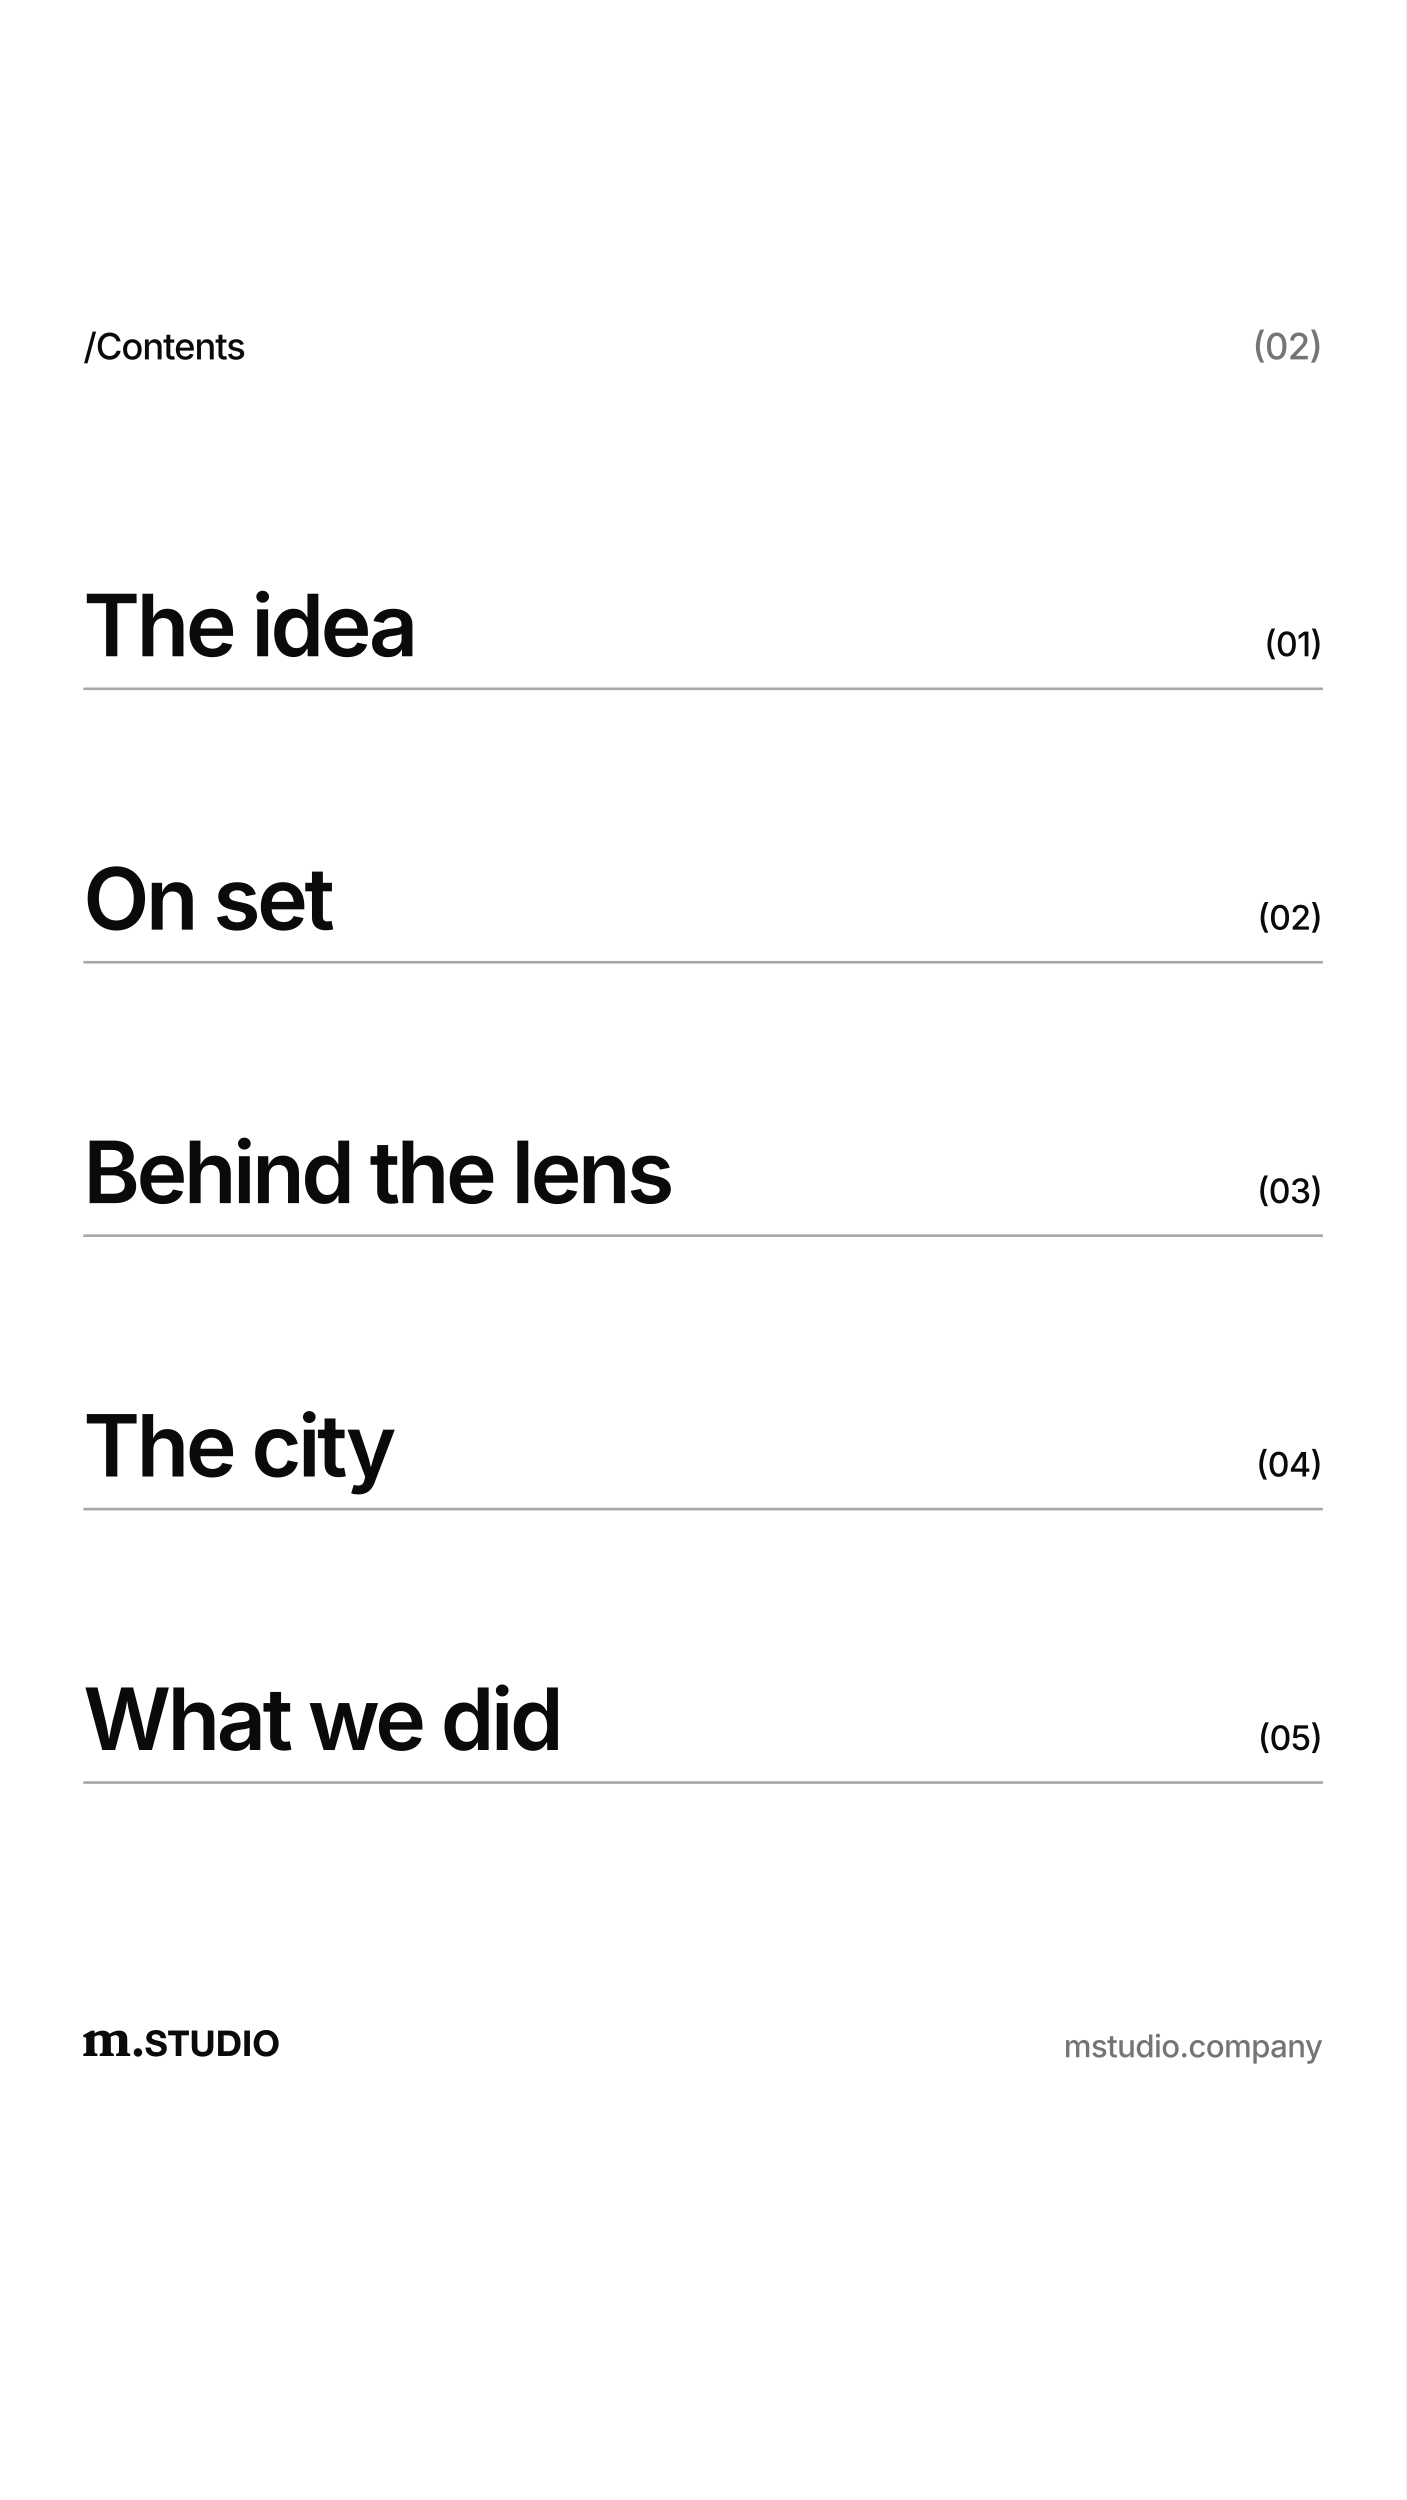
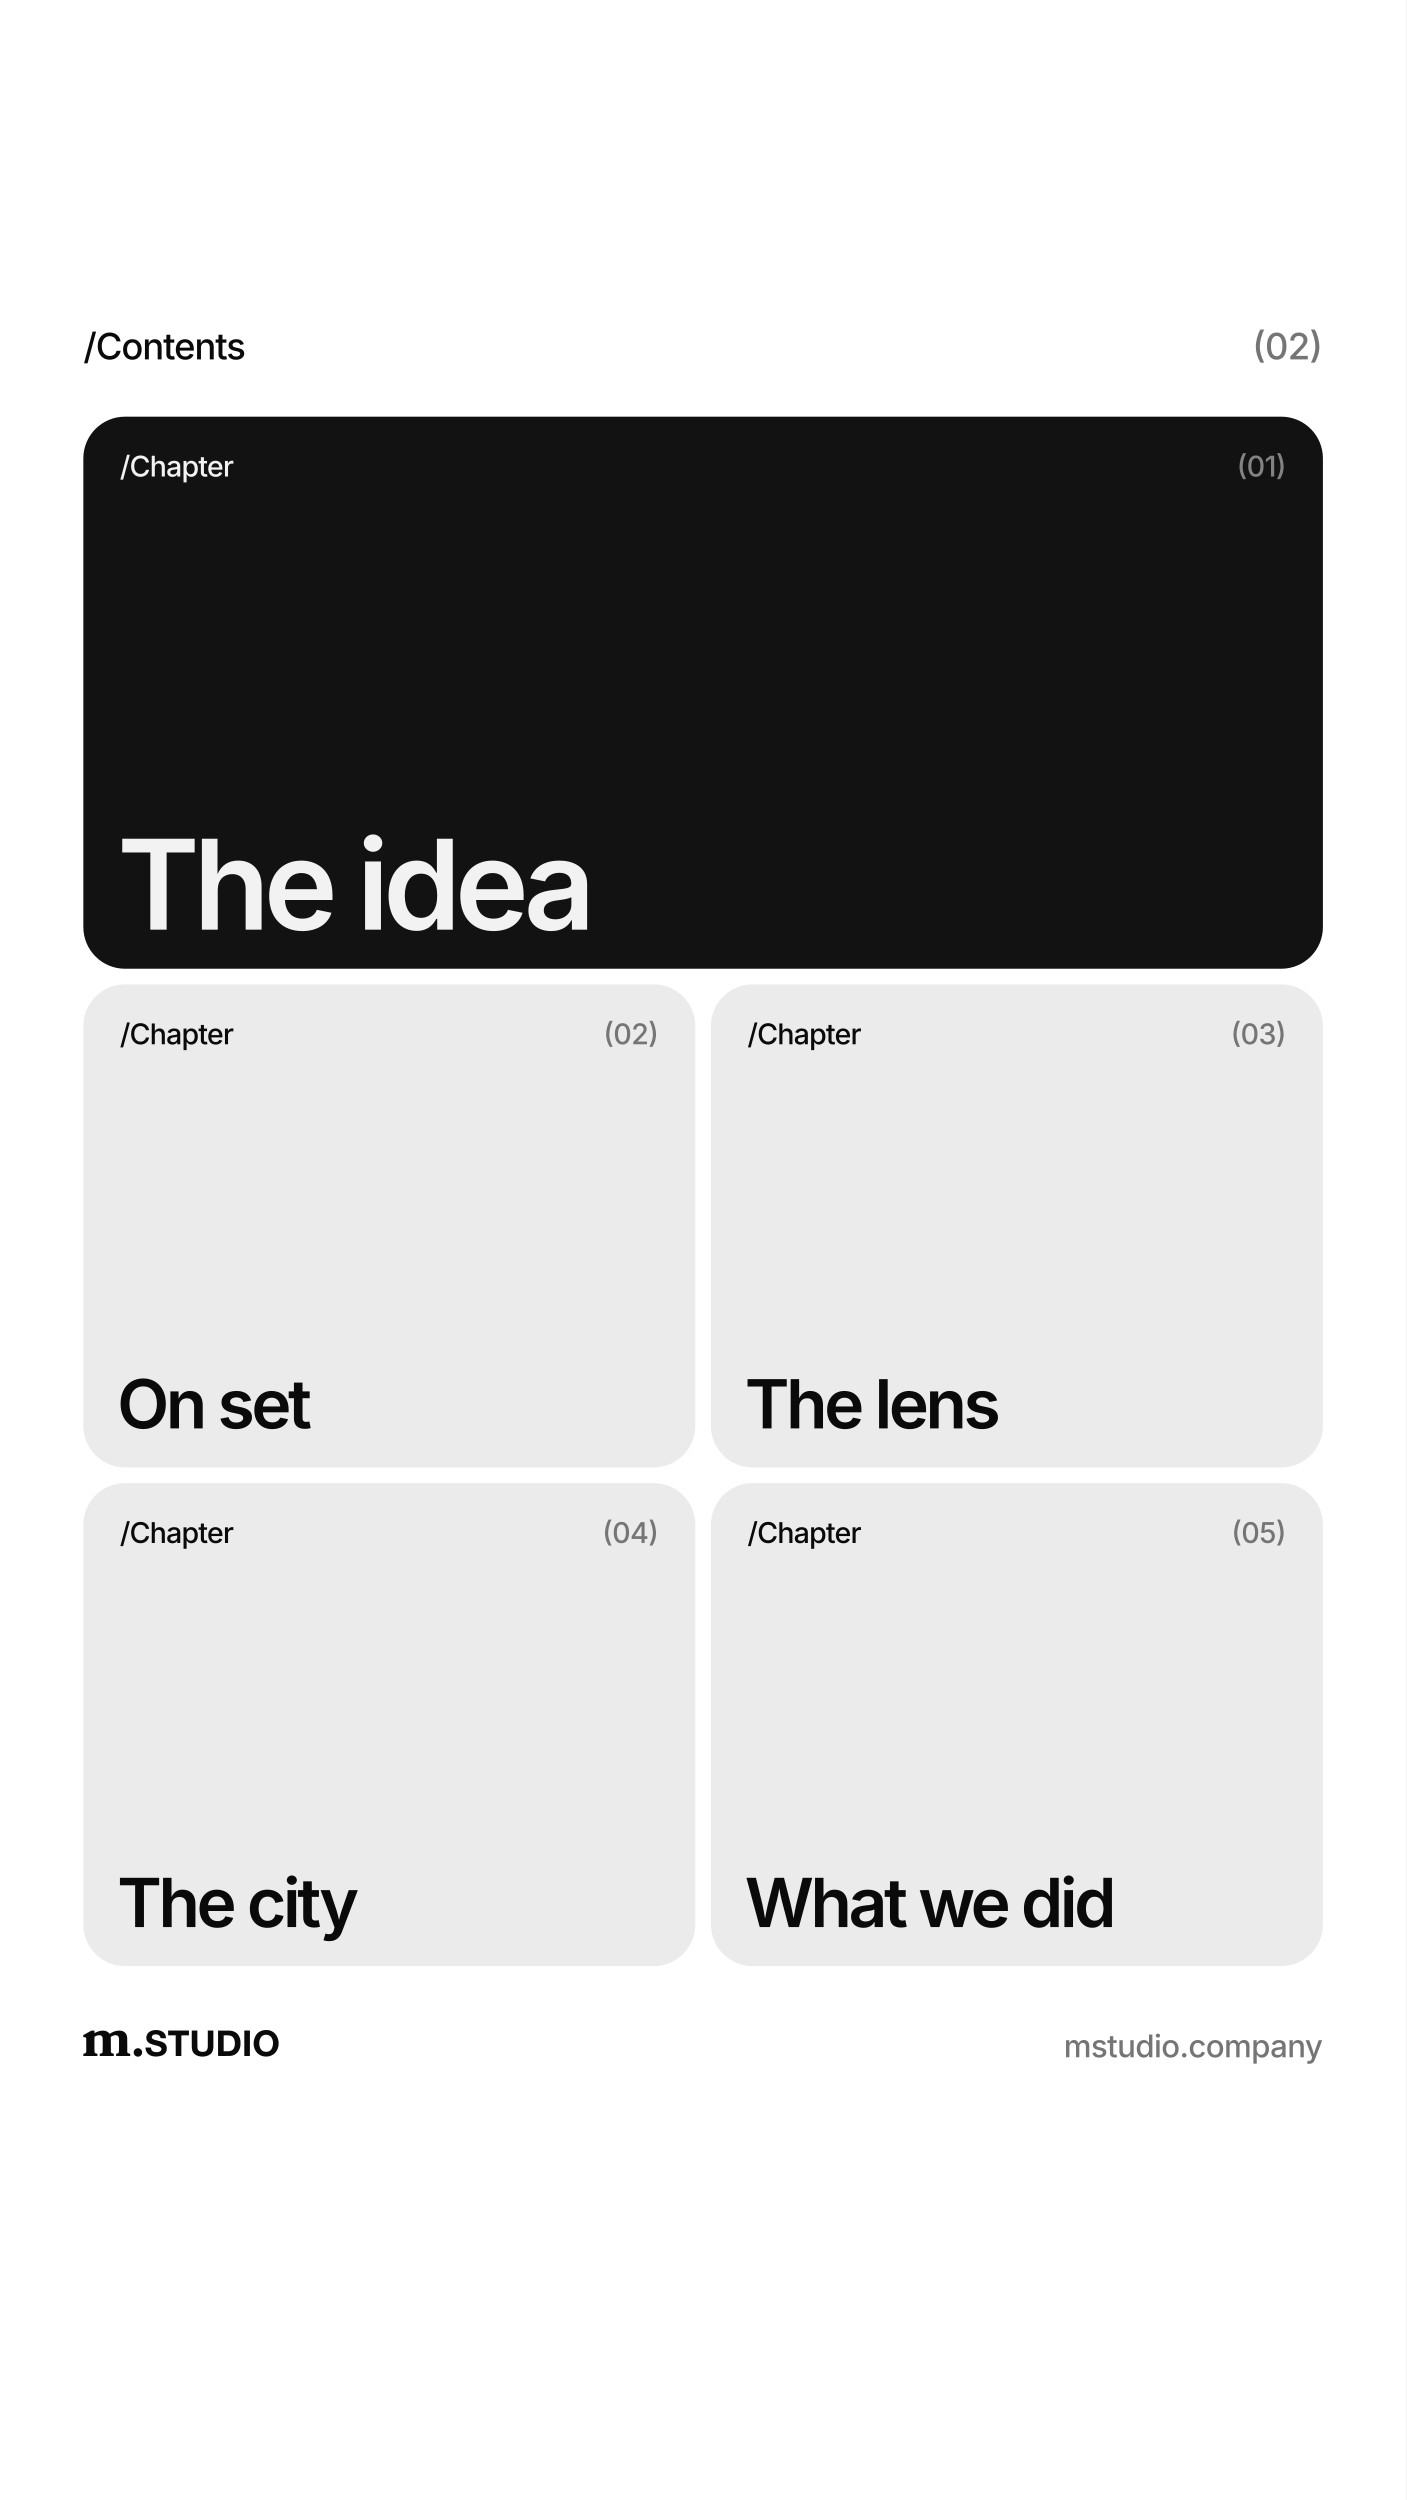
<svg xmlns="http://www.w3.org/2000/svg" width="1080" height="1920" viewBox="0 0 1080 1920">
  <rect id="Background" width="1080" height="1920" fill="#FFFFFF" />
  <g id="Section label">
    <text id="Label" x="64" y="276" font-family="Inter" font-size="28" font-weight="500" letter-spacing="-0.84" fill="#0A0A0A" text-anchor="start">/Contents</text>
    <text id="Index" x="1016" y="276" font-family="Inter" font-size="28" font-weight="500" letter-spacing="-0.56" fill="#757575" text-anchor="end">(02)</text>
  </g>
-   <g id="Menu list">
-     <text id="Item 1" x="64" y="504" font-family="Inter" font-size="66" font-weight="600" letter-spacing="-2.64" fill="#0A0A0A" text-anchor="start">The idea</text>
-     <text id="Number 1" x="1016" y="504" font-family="Inter" font-size="26" font-weight="500" letter-spacing="-0.52" fill="#0A0A0A" text-anchor="end">(01)</text>
-     <rect id="Line 1" x="64" y="528" width="952" height="2" fill="#A8A8A8" />
-     <text id="Item 2" x="64" y="714" font-family="Inter" font-size="66" font-weight="600" letter-spacing="-2.64" fill="#0A0A0A" text-anchor="start">On set</text>
-     <text id="Number 2" x="1016" y="714" font-family="Inter" font-size="26" font-weight="500" letter-spacing="-0.52" fill="#0A0A0A" text-anchor="end">(02)</text>
-     <rect id="Line 2" x="64" y="738" width="952" height="2" fill="#A8A8A8" />
-     <text id="Item 3" x="64" y="924" font-family="Inter" font-size="66" font-weight="600" letter-spacing="-2.64" fill="#0A0A0A" text-anchor="start">Behind the lens</text>
-     <text id="Number 3" x="1016" y="924" font-family="Inter" font-size="26" font-weight="500" letter-spacing="-0.52" fill="#0A0A0A" text-anchor="end">(03)</text>
-     <rect id="Line 3" x="64" y="948" width="952" height="2" fill="#A8A8A8" />
-     <text id="Item 4" x="64" y="1134" font-family="Inter" font-size="66" font-weight="600" letter-spacing="-2.64" fill="#0A0A0A" text-anchor="start">The city</text>
-     <text id="Number 4" x="1016" y="1134" font-family="Inter" font-size="26" font-weight="500" letter-spacing="-0.52" fill="#0A0A0A" text-anchor="end">(04)</text>
-     <rect id="Line 4" x="64" y="1158" width="952" height="2" fill="#A8A8A8" />
-     <text id="Item 5" x="64" y="1344" font-family="Inter" font-size="66" font-weight="600" letter-spacing="-2.64" fill="#0A0A0A" text-anchor="start">What we did</text>
-     <text id="Number 5" x="1016" y="1344" font-family="Inter" font-size="26" font-weight="500" letter-spacing="-0.52" fill="#0A0A0A" text-anchor="end">(05)</text>
-     <rect id="Line 5" x="64" y="1368" width="952" height="2" fill="#A8A8A8" />
+   <g id="Tile 01">
+     <rect x="64" y="320" width="952" height="424" rx="32" fill="#121212" />
+     <text id="Label" x="92" y="366" font-family="Inter" font-size="22" font-weight="500" letter-spacing="-0.66" fill="#F2F2F2" text-anchor="start">/Chapter</text>
+     <text id="Index" x="988" y="366" font-family="Inter" font-size="22" font-weight="500" letter-spacing="-0.44" fill="#828385" text-anchor="end">(01)</text>
+     <text id="Title" x="90" y="714" font-family="Inter" font-size="96" font-weight="600" letter-spacing="-4.80" fill="#F2F2F2" text-anchor="start">The idea</text>
+   </g>
+   <g id="Tile 02">
+     <rect x="64" y="756" width="470" height="371" rx="32" fill="#EBEBEB" />
+     <text id="Label" x="92" y="802" font-family="Inter" font-size="22" font-weight="500" letter-spacing="-0.66" fill="#0A0A0A" text-anchor="start">/Chapter</text>
+     <text id="Index" x="506" y="802" font-family="Inter" font-size="22" font-weight="500" letter-spacing="-0.44" fill="#757575" text-anchor="end">(02)</text>
+     <text id="Title" x="90" y="1097" font-family="Inter" font-size="52" font-weight="600" letter-spacing="-2.60" fill="#0A0A0A" text-anchor="start">On set</text>
+   </g>
+   <g id="Tile 03">
+     <rect x="546" y="756" width="470" height="371" rx="32" fill="#EBEBEB" />
+     <text id="Label" x="574" y="802" font-family="Inter" font-size="22" font-weight="500" letter-spacing="-0.66" fill="#0A0A0A" text-anchor="start">/Chapter</text>
+     <text id="Index" x="988" y="802" font-family="Inter" font-size="22" font-weight="500" letter-spacing="-0.44" fill="#757575" text-anchor="end">(03)</text>
+     <text id="Title" x="572" y="1097" font-family="Inter" font-size="52" font-weight="600" letter-spacing="-2.60" fill="#0A0A0A" text-anchor="start">The lens</text>
+   </g>
+   <g id="Tile 04">
+     <rect x="64" y="1139" width="470" height="371" rx="32" fill="#EBEBEB" />
+     <text id="Label" x="92" y="1185" font-family="Inter" font-size="22" font-weight="500" letter-spacing="-0.66" fill="#0A0A0A" text-anchor="start">/Chapter</text>
+     <text id="Index" x="506" y="1185" font-family="Inter" font-size="22" font-weight="500" letter-spacing="-0.44" fill="#757575" text-anchor="end">(04)</text>
+     <text id="Title" x="90" y="1480" font-family="Inter" font-size="52" font-weight="600" letter-spacing="-2.60" fill="#0A0A0A" text-anchor="start">The city</text>
+   </g>
+   <g id="Tile 05">
+     <rect x="546" y="1139" width="470" height="371" rx="32" fill="#EBEBEB" />
+     <text id="Label" x="574" y="1185" font-family="Inter" font-size="22" font-weight="500" letter-spacing="-0.66" fill="#0A0A0A" text-anchor="start">/Chapter</text>
+     <text id="Index" x="988" y="1185" font-family="Inter" font-size="22" font-weight="500" letter-spacing="-0.44" fill="#757575" text-anchor="end">(05)</text>
+     <text id="Title" x="572" y="1480" font-family="Inter" font-size="52" font-weight="600" letter-spacing="-2.60" fill="#0A0A0A" text-anchor="start">What we did</text>
  </g>
  <g id="Footer">
    <g id="Logo m.STUDIO" transform="translate(64 1559) scale(0.04688)">
      <path fill="#0A0A0A" fill-rule="evenodd" d="M 879.37 436.51 C 864.89 433.36 853.86 426.92 842.98 415.27 C 811.69 381.76 821.75 327.27 863.08 306.46 C 892.07 291.86 927.01 299.29 947.94 324.50 C 956.60 334.93 961.33 346.26 962.94 360.46 C 965.06 379.12 960.44 396.23 949.28 411.08 C 933.78 431.70 905.14 442.11 879.37 436.51 Z  M 1923.50 435.50 C 1865.42 428.80 1820.12 403.39 1796.67 364.36 C 1787.73 349.47 1783.24 335.24 1779.53 310.00 C 1779.33 308.62 1778.89 305.70 1778.56 303.50 C 1778.23 301.30 1777.32 289.91 1776.53 278.19 C 1775.37 260.72 1775.22 234.60 1775.72 133.44 L 1776.32 10.00 L 1822.14 10.00 L 1867.96 10.00 L 1867.77 132.25 C 1867.52 301.63 1868.01 308.39 1882.16 329.55 C 1893.75 346.88 1915.15 356.74 1945.90 358.92 C 1991.95 362.18 2019.65 348.13 2031.46 315.51 C 2034.10 308.24 2037.31 293.82 2038.60 283.50 C 2039.01 280.20 2039.23 217.31 2039.08 143.75 L 2038.80 10.00 L 2084.26 10.00 L 2129.71 10.00 L 2130.44 138.80 C 2131.16 264.20 2131.06 274.47 2128.85 297.50 C 2123.33 355.12 2098.21 392.75 2049.74 415.99 C 2013.48 433.39 1967.20 440.54 1923.50 435.50 Z  M 1173.00 435.29 C 1164.03 434.73 1140.11 431.03 1131.50 428.86 C 1100.40 421.02 1077.96 408.95 1058.40 389.53 C 1040.08 371.35 1029.18 351.32 1022.51 323.61 C 1019.76 312.17 1018.00 300.21 1018.00 292.92 L 1018.00 287.98 L 1061.66 288.24 L 1105.31 288.50 L 1106.98 296.50 C 1109.65 309.29 1111.89 315.92 1116.59 325.05 C 1131.38 353.75 1159.23 365.37 1209.32 363.72 C 1226.43 363.16 1231.86 362.07 1244.88 356.56 C 1259.75 350.27 1271.81 339.95 1276.78 329.25 C 1279.01 324.45 1279.46 322.09 1279.48 314.98 C 1279.50 307.32 1279.16 305.77 1276.18 299.71 C 1267.45 281.98 1248.37 270.04 1212.56 259.91 C 1204.89 257.74 1197.69 255.79 1196.56 255.56 C 1195.43 255.34 1191.35 254.40 1187.50 253.48 C 1183.65 252.56 1179.60 251.63 1178.50 251.41 C 1163.24 248.40 1132.49 238.77 1105.51 228.56 C 1084.18 220.48 1061.22 203.55 1049.70 187.42 C 1043.84 179.20 1037.18 164.28 1034.34 153.00 C 1030.79 138.90 1030.58 117.28 1033.86 103.73 C 1040.18 77.68 1049.95 60.03 1067.32 43.33 C 1082.54 28.69 1097.58 19.99 1121.00 12.28 C 1145.06 4.36 1167.80 0.70 1193.00 0.69 C 1221.60 0.69 1245.09 4.95 1269.00 14.48 C 1284.23 20.55 1298.68 28.58 1309.45 36.98 C 1322.01 46.76 1334.98 62.69 1341.62 76.50 C 1348.51 90.83 1353.96 115.16 1353.99 131.76 L 1354.00 136.02 L 1309.82 135.76 L 1265.64 135.50 L 1263.96 127.00 C 1260.81 111.15 1257.26 104.12 1247.11 93.65 C 1236.14 82.33 1226.19 77.65 1205.34 73.97 C 1191.31 71.50 1180.25 71.47 1166.92 73.88 C 1143.86 78.06 1133.33 85.48 1124.76 103.63 C 1120.52 112.62 1119.69 124.25 1122.79 131.26 C 1128.10 143.26 1143.56 153.66 1167.50 161.32 C 1171.90 162.72 1183.83 165.90 1194.00 168.37 C 1266.09 185.87 1277.38 189.27 1300.80 200.54 C 1318.01 208.82 1328.59 215.93 1338.75 226.05 C 1353.72 240.96 1362.70 258.24 1366.04 278.55 C 1367.55 287.72 1367.51 314.31 1365.98 325.00 C 1364.42 335.86 1358.06 355.40 1353.33 363.91 C 1329.85 406.07 1283.94 429.01 1211.00 435.03 C 1200.81 435.87 1184.23 435.98 1173.00 435.29 Z  M 2972.50 435.38 C 2955.78 433.65 2934.56 428.70 2917.75 422.62 C 2879.75 408.86 2844.83 379.91 2822.16 343.35 C 2809.02 322.17 2796.58 289.40 2793.54 268.00 C 2793.19 265.52 2792.47 261.48 2791.94 259.00 C 2790.18 250.82 2789.21 224.60 2790.07 208.32 C 2792.40 164.38 2807.31 118.34 2831.43 80.66 C 2839.25 68.42 2840.67 66.58 2849.50 57.15 C 2874.67 30.27 2918.47 9.35 2963.90 2.52 C 2987.08 -0.97 3018.61 -0.29 3040.50 4.15 C 3090.93 14.39 3133.48 43.73 3162.40 88.19 C 3177.05 110.72 3190.18 143.78 3195.49 171.50 C 3199.83 194.18 3201.14 228.68 3198.47 250.00 C 3197.61 256.88 3196.72 263.18 3196.49 264.00 C 3196.26 264.82 3195.87 266.62 3195.61 268.00 C 3190.42 296.02 3178.32 326.19 3163.15 349.00 C 3136.86 388.52 3098.67 416.02 3052.50 428.68 C 3032.39 434.19 3024.88 435.16 3000.00 435.49 C 2987.07 435.65 2974.70 435.61 2972.50 435.38 Z  M 0.23 408.29 L 0.50 389.58 L 12.19 387.37 C 36.38 382.80 44.98 375.41 47.98 356.61 C 49.32 348.27 48.51 140.55 47.12 134.79 C 45.57 128.35 42.78 124.66 37.49 122.02 C 32.94 119.76 31.10 119.52 16.25 119.16 L -0.00 118.77 L 0.01 101.13 L 0.02 83.50 L 15.76 74.86 C 33.28 65.24 61.73 49.58 84.50 37.00 C 92.75 32.45 101.30 27.74 103.50 26.55 C 105.70 25.36 112.96 21.37 119.62 17.69 L 131.74 11.00 L 157.37 11.00 L 183.00 11.00 L 183.00 31.50 C 183.00 42.78 183.27 52.00 183.60 52.00 C 183.92 52.00 185.39 51.17 186.85 50.16 C 196.33 43.59 228.63 29.19 248.50 22.69 C 275.33 13.91 294.33 10.68 319.50 10.65 C 346.26 10.61 362.94 14.11 383.50 24.04 C 399.02 31.54 405.45 36.26 419.80 50.66 C 427.12 58.00 433.39 64.00 433.74 64.00 C 434.09 64.00 435.30 63.16 436.44 62.13 C 444.27 55.01 468.19 41.07 485.53 33.51 C 520.75 18.15 552.83 11.06 587.33 11.02 C 619.29 10.98 643.05 16.88 665.00 30.30 C 692.32 47.01 709.03 72.73 715.51 108.00 C 715.76 109.38 716.19 111.62 716.46 113.00 C 716.73 114.38 717.67 122.47 718.54 131.00 C 719.92 144.38 720.10 161.34 719.85 255.00 L 719.57 363.50 L 722.20 369.18 C 726.47 378.41 733.37 382.21 754.50 386.98 C 759.45 388.09 764.51 389.24 765.75 389.52 C 767.98 390.03 768.00 390.17 768.00 408.52 L 768.00 427.00 L 652.48 427.00 L 536.96 427.00 L 537.23 408.25 L 537.50 389.50 L 547.18 387.81 C 566.02 384.53 576.10 379.37 580.64 370.69 C 583.79 364.69 584.41 346.52 584.73 251.00 C 585.10 140.77 585.11 143.53 584.54 139.00 C 582.33 121.22 577.13 109.36 567.26 99.57 C 557.22 89.60 544.80 85.30 527.00 85.62 C 514.77 85.84 504.70 87.67 491.77 92.01 C 481.56 95.44 456.18 107.73 451.58 111.47 L 448.67 113.84 L 449.94 128.58 C 450.89 139.62 451.14 169.90 450.93 249.41 C 450.78 307.76 451.01 357.30 451.46 359.50 C 453.34 368.76 459.31 376.57 467.86 380.93 C 472.93 383.51 492.59 388.96 498.50 389.42 C 499.13 389.47 499.50 396.39 499.50 408.00 L 499.50 426.50 L 384.00 426.50 L 268.50 426.50 L 268.50 408.00 L 268.50 389.50 L 280.50 387.47 C 295.30 384.95 303.33 381.50 309.37 375.04 C 315.37 368.62 315.28 369.22 316.88 325.00 C 318.72 274.00 317.82 145.70 315.50 130.00 C 312.35 108.61 298.81 92.63 279.50 87.52 C 272.36 85.63 255.55 85.36 245.50 86.98 C 230.25 89.44 209.11 96.99 192.50 105.91 L 183.50 110.74 L 182.78 120.62 C 182.38 126.06 181.96 174.15 181.84 227.50 C 181.61 326.51 182.35 354.70 185.50 366.89 C 187.11 373.16 190.88 377.53 198.01 381.41 C 203.04 384.15 216.41 388.00 220.91 388.01 C 222.33 388.01 225.19 388.48 227.25 389.05 L 231.00 390.09 L 231.00 408.55 L 231.00 427.00 L 115.48 427.00 L -0.04 427.00 L 0.23 408.29 Z  M 1513.68 426.34 C 1513.30 425.97 1513.00 349.69 1513.00 256.83 L 1513.00 88.00 L 1451.00 88.00 L 1389.00 88.00 L 1389.00 49.00 L 1389.00 10.00 L 1559.50 10.00 L 1730.00 10.00 L 1730.00 49.00 L 1730.00 88.00 L 1710.16 88.00 C 1699.25 88.00 1671.36 88.30 1648.17 88.66 L 1606.01 89.33 L 1605.75 257.91 L 1605.50 426.50 L 1559.93 426.76 C 1534.86 426.90 1514.05 426.72 1513.68 426.34 Z  M 2207.46 425.75 C 2207.20 425.06 2207.10 331.35 2207.24 217.50 L 2207.50 10.50 L 2304.50 10.53 C 2399.96 10.55 2401.74 10.59 2416.74 12.81 C 2443.35 16.75 2461.16 22.04 2479.50 31.44 C 2512.63 48.42 2535.19 71.47 2551.99 105.50 C 2562.17 126.13 2567.07 140.70 2570.48 160.50 C 2571.34 165.45 2572.23 170.18 2572.48 171.00 C 2573.67 175.02 2575.07 199.53 2575.07 216.50 C 2575.07 233.53 2573.80 256.30 2572.46 263.00 C 2571.53 267.68 2571.01 270.50 2569.95 276.50 C 2563.58 312.64 2543.59 351.75 2519.10 376.00 C 2489.86 404.95 2458.05 419.69 2413.34 424.99 C 2397.64 426.86 2390.14 426.99 2302.22 427.00 C 2227.71 427.00 2207.84 426.74 2207.46 425.75 Z  M 2637.00 218.51 L 2637.00 10.00 L 2683.00 10.00 L 2729.00 10.00 L 2728.75 218.25 L 2728.50 426.50 L 2682.75 426.76 L 2637.00 427.02 L 2637.00 218.51 Z  M 3016.58 357.05 C 3042.73 351.53 3063.17 339.87 3075.24 323.60 C 3082.31 314.07 3092.73 293.39 3096.88 280.67 C 3110.36 239.38 3111.27 198.01 3099.52 160.50 C 3084.32 111.96 3050.22 83.15 3003.02 78.97 C 2976.31 76.60 2949.73 83.54 2930.98 97.77 C 2909.40 114.15 2892.16 145.25 2885.49 179.86 C 2880.83 204.03 2881.09 235.94 2886.14 260.50 C 2895.17 304.37 2920.07 339.01 2951.18 351.01 C 2971.29 358.76 2997.15 361.15 3016.58 357.05 Z  M 2391.42 348.01 C 2398.23 346.92 2404.86 345.62 2406.15 345.13 C 2407.44 344.64 2408.72 344.26 2409.00 344.28 C 2410.50 344.41 2421.41 340.30 2427.30 337.37 C 2452.13 325.07 2463.73 310.66 2474.35 278.91 C 2492.33 225.24 2484.06 160.20 2454.60 123.42 C 2432.91 96.34 2405.77 87.99 2339.50 88.01 C 2323.00 88.01 2307.14 88.30 2304.25 88.65 L 2299.00 89.28 L 2299.00 219.10 L 2299.00 348.93 L 2309.25 349.25 C 2314.89 349.43 2332.89 349.67 2349.27 349.79 C 2374.84 349.97 2380.78 349.72 2391.42 348.01 Z" />
    </g>
    <text id="Web" x="1016" y="1580" font-family="Inter" font-size="24" font-weight="500" letter-spacing="-0.48" fill="#757575" text-anchor="end">mstudio.company</text>
  </g>
</svg>
